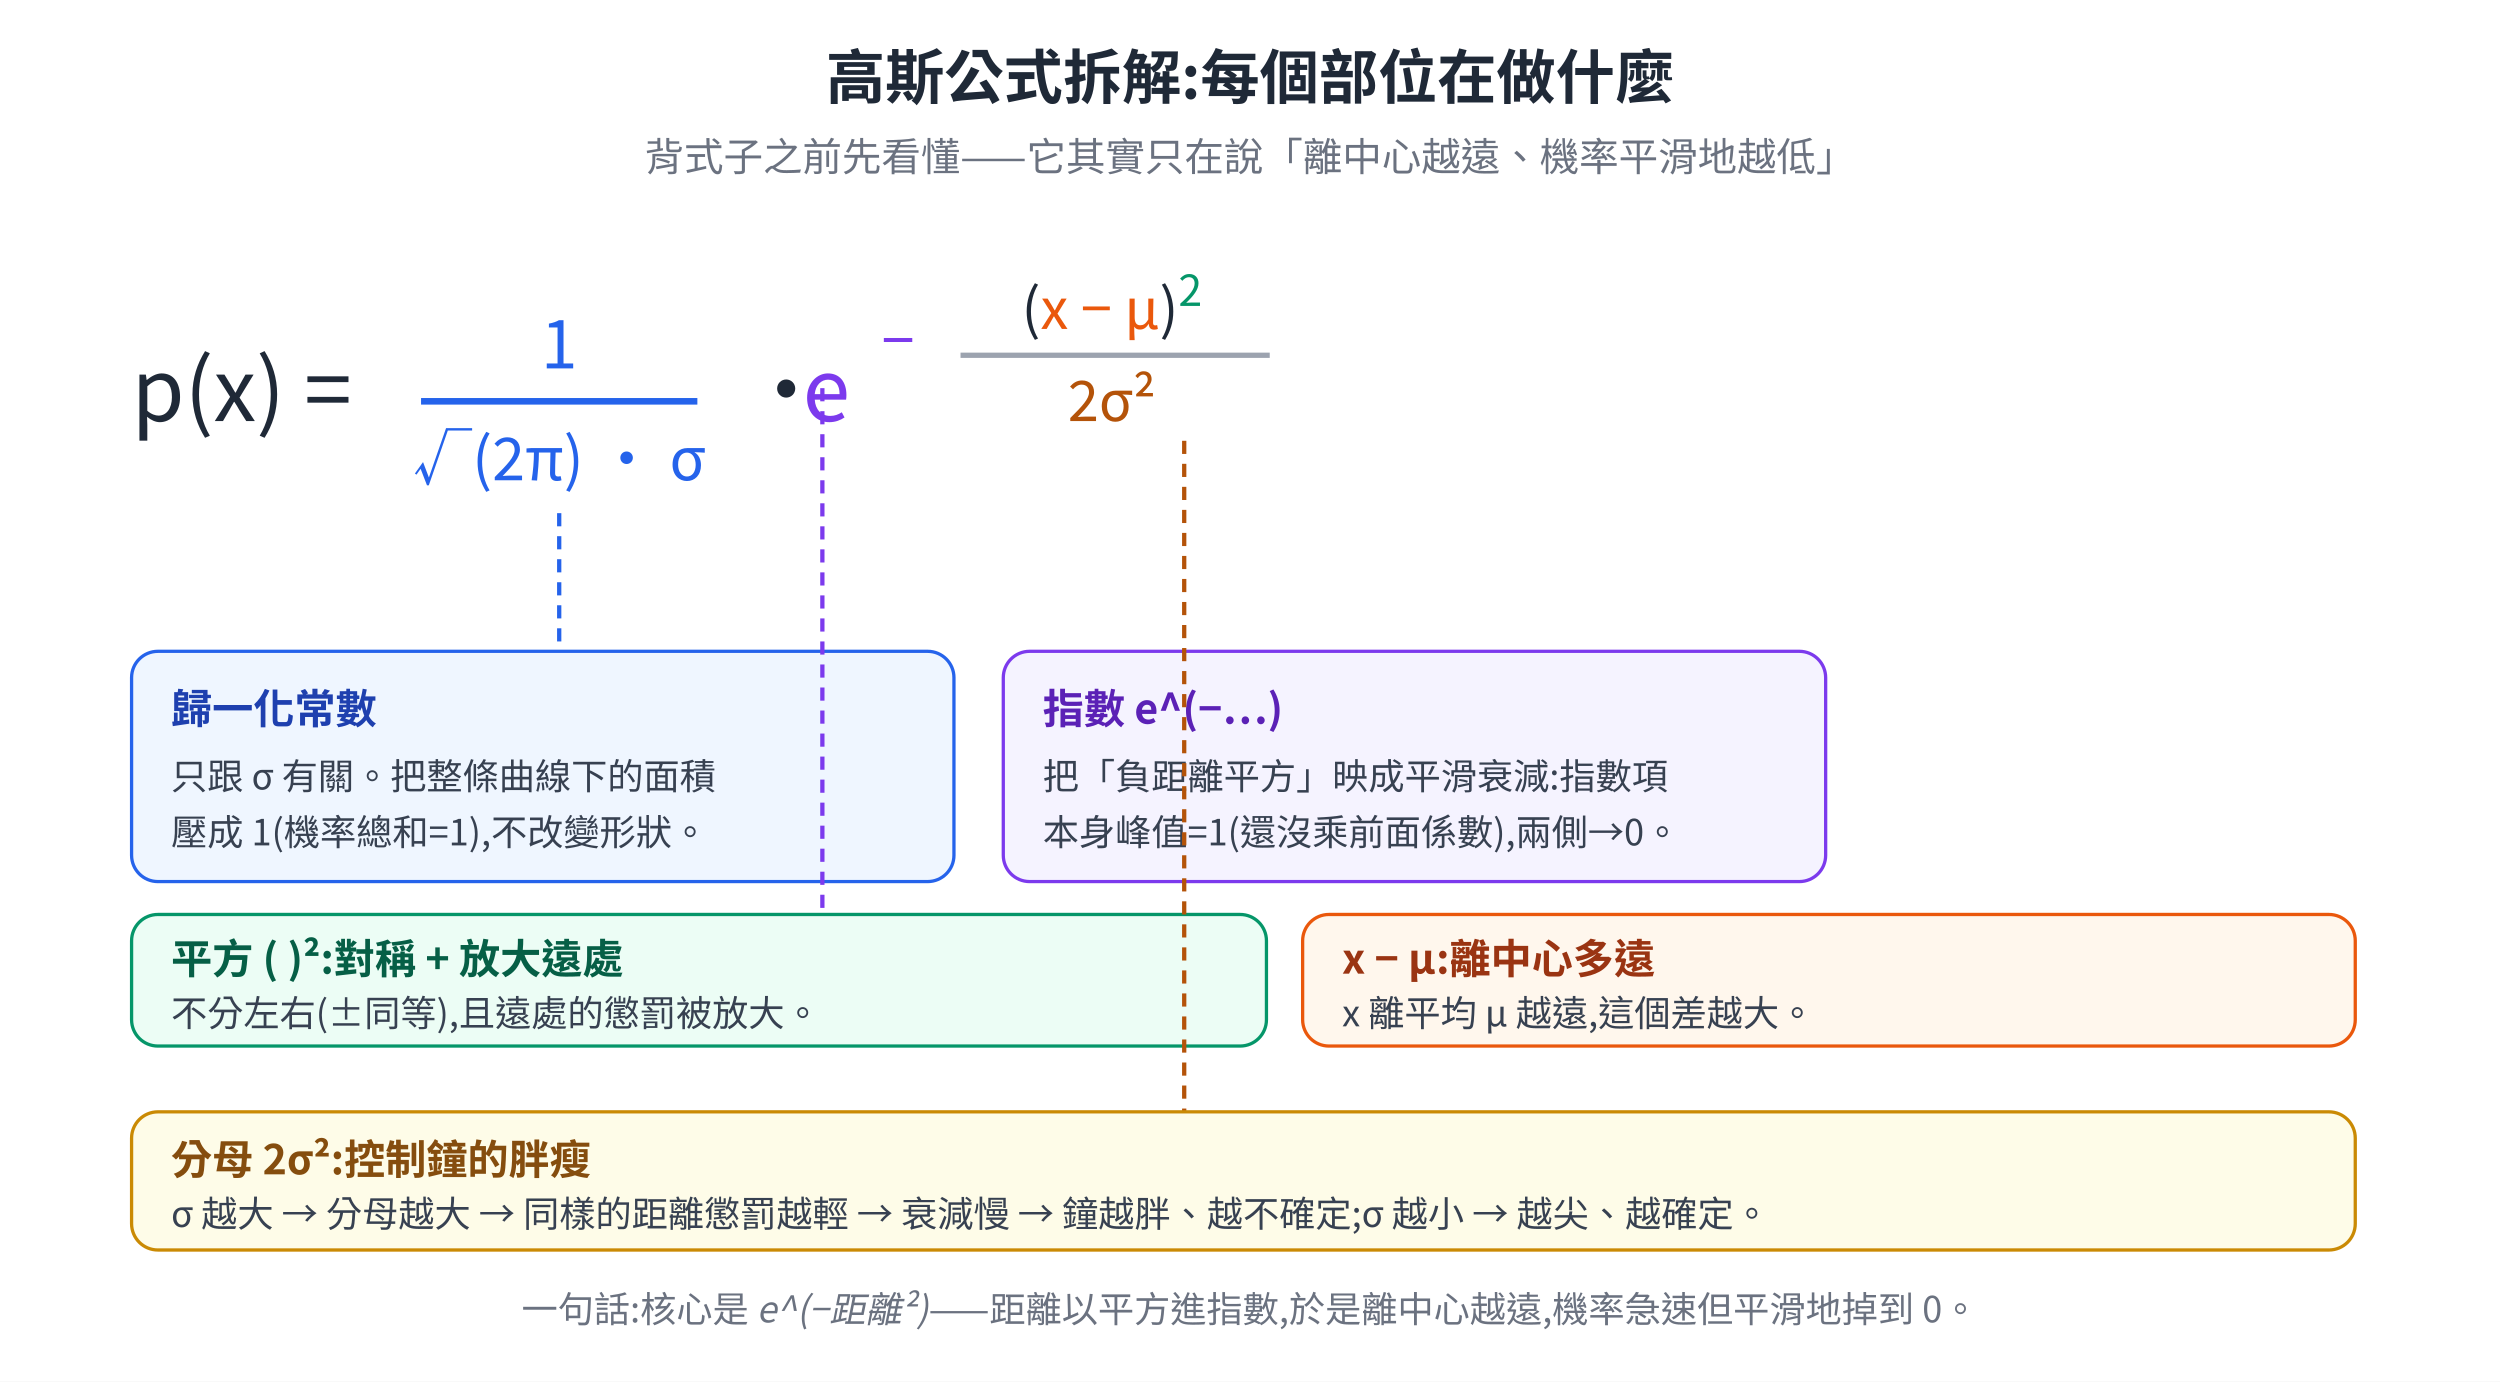
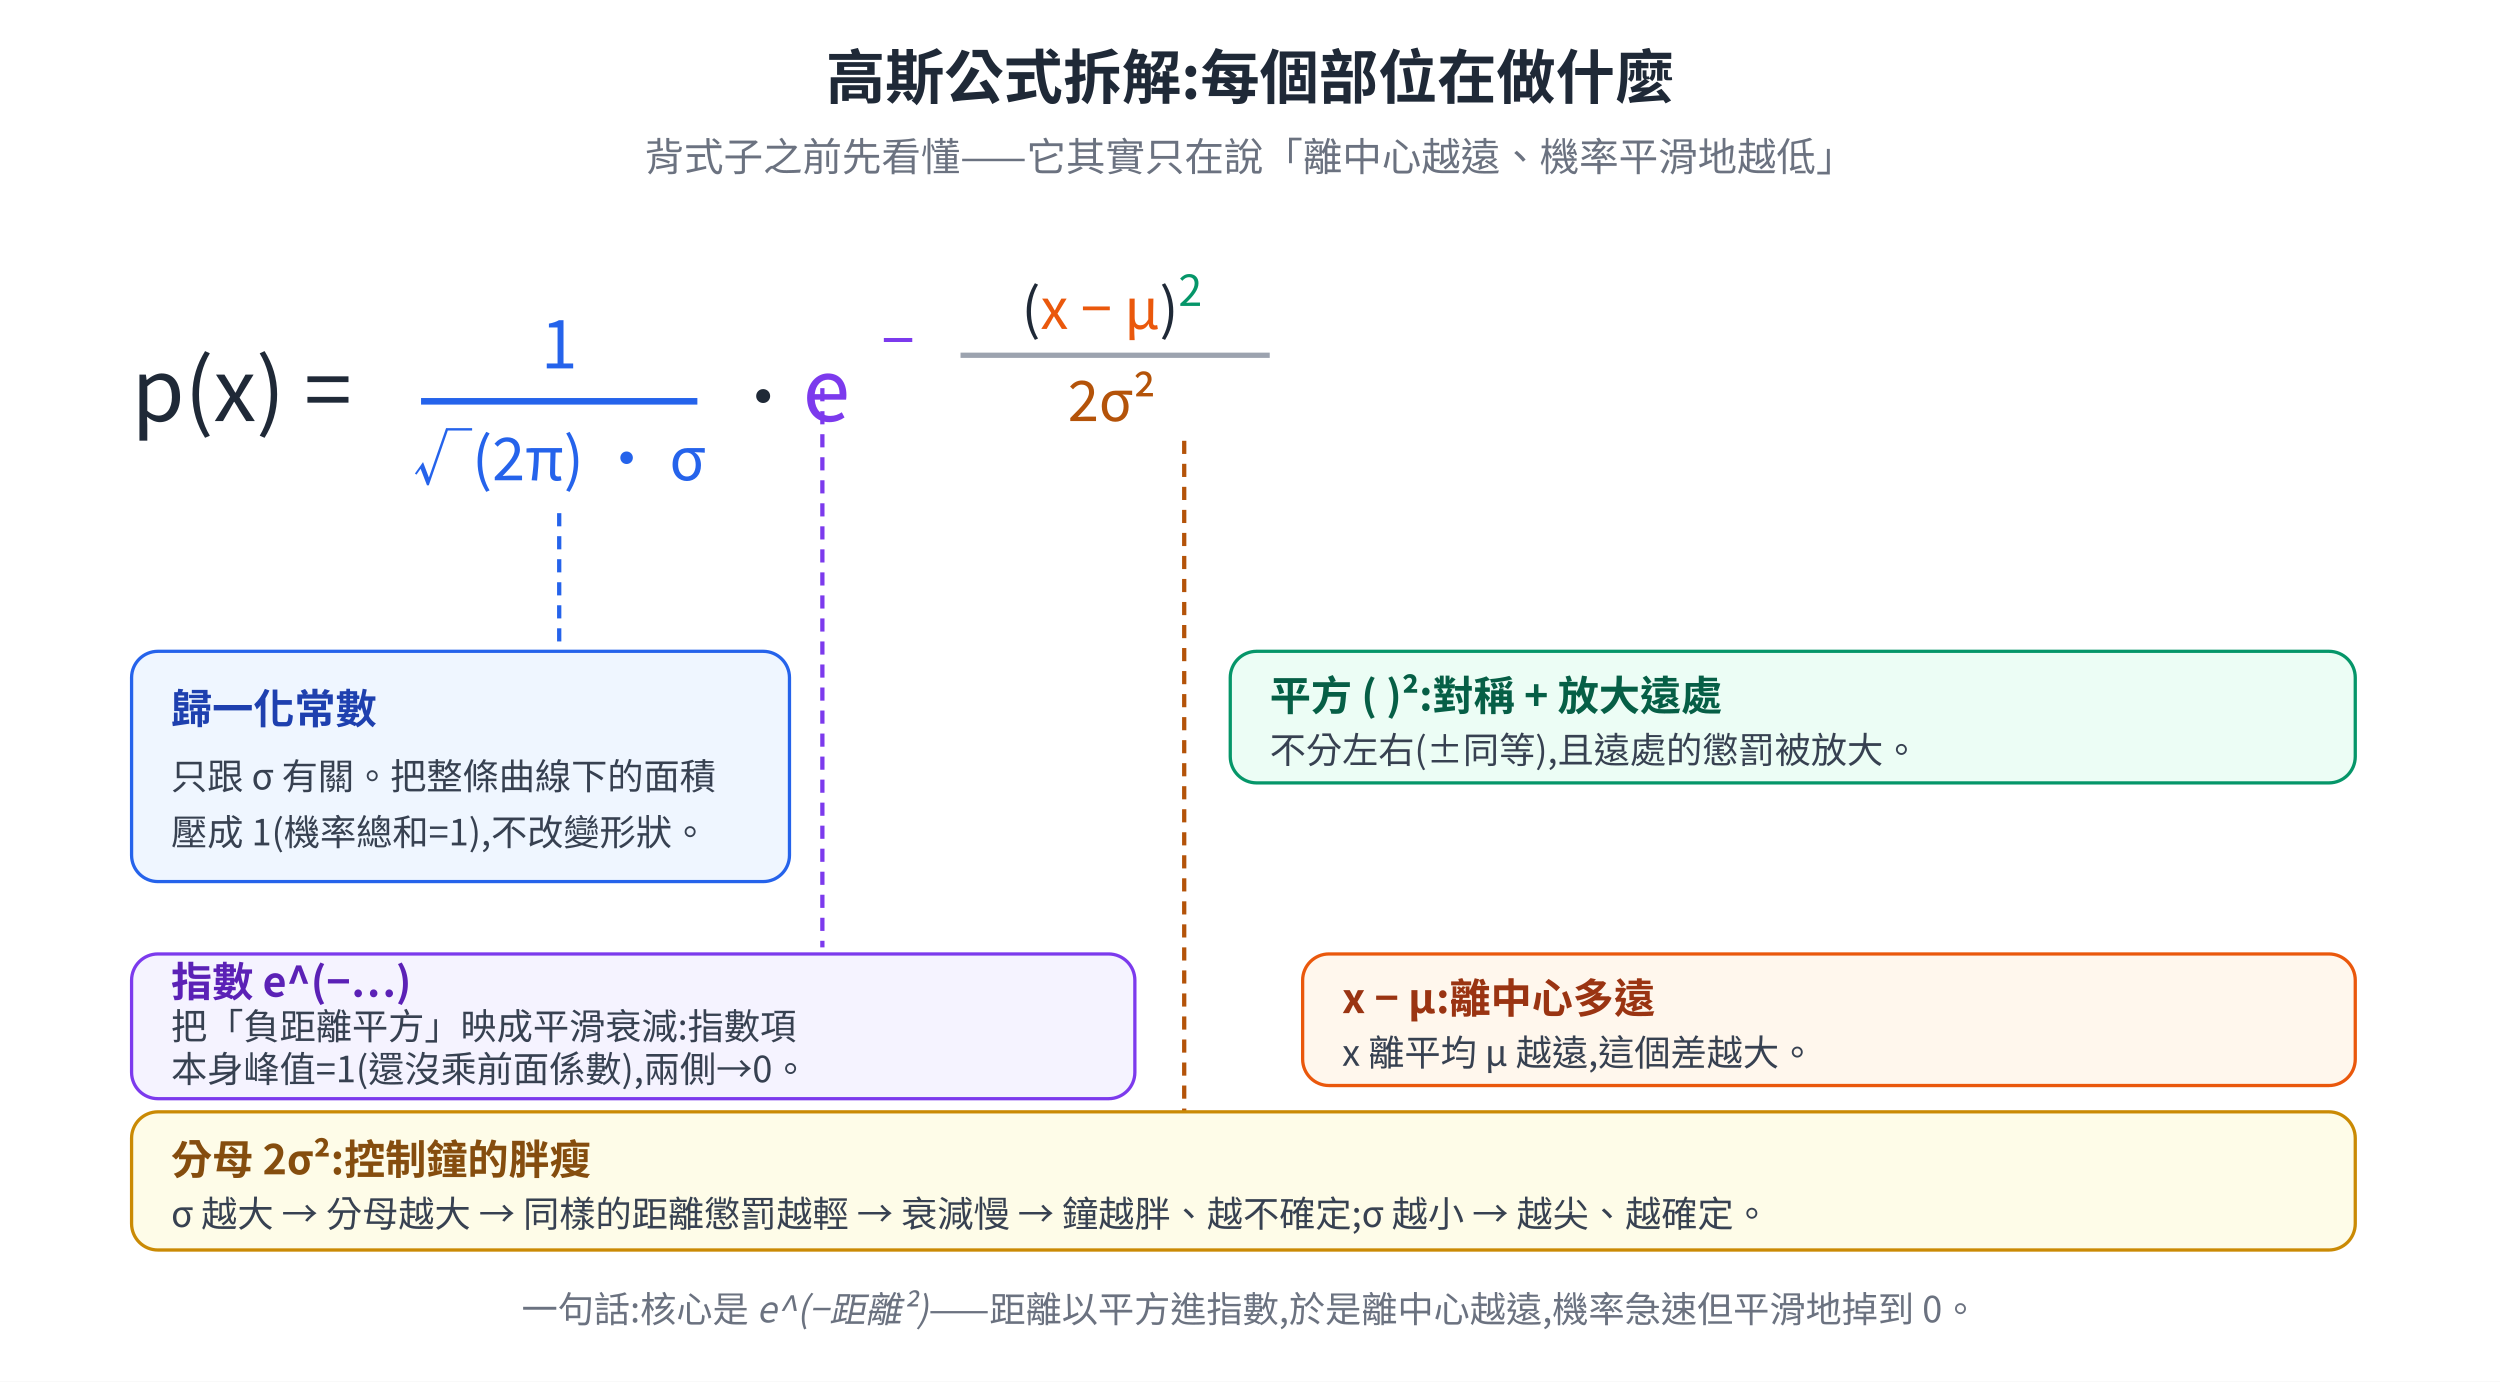
<svg xmlns="http://www.w3.org/2000/svg" viewBox="0 0 760 420" font-family="'Noto Sans CJK TC','PingFang TC','Microsoft JhengHei',sans-serif">
  <rect width="760" height="420" fill="#ffffff" />
  <text x="380" y="30" text-anchor="middle" font-size="18" font-weight="700" fill="#1F2937">高斯公式拆解:每個部位在做什麼</text>
  <text x="380" y="52" text-anchor="middle" font-size="12" fill="#6B7280">背式子之前先看懂——它其實只在說「離中心越遠、機率平滑地越低」</text>
  <text x="40" y="128" font-size="26" fill="#1F2937">p(x) =</text>
  <text x="170" y="112" text-anchor="middle" font-size="20" fill="#2563EB">1</text>
  <line x1="128" y1="122" x2="212" y2="122" stroke="#2563EB" stroke-width="2" />
  <text x="170" y="146" text-anchor="middle" font-size="18" fill="#2563EB">√(2π) · σ</text>
-   <text x="226" y="128" font-size="26" fill="#1F2937">·</text>
+   <text x="222" y="128" font-size="20" fill="#1F2937">·</text>
  <text x="244" y="128" font-size="26" fill="#7C3AED">e</text>
  <text x="268" y="110" font-size="18" fill="#7C3AED">−</text>
  <text x="338" y="100" text-anchor="middle" font-size="17" fill="#1F2937">(<tspan fill="#EA580C">x − μ</tspan>)<tspan fill="#059669" font-size="13" dy="-7">2</tspan>
  </text>
  <line x1="292" y1="108" x2="386" y2="108" stroke="#9CA3AF" stroke-width="1.6" />
  <text x="338" y="128" text-anchor="middle" font-size="17" fill="#B45309">2σ²</text>
  <line x1="170" y1="156" x2="170" y2="196" stroke="#2563EB" stroke-width="1.3" stroke-dasharray="4,3" />
-   <rect x="40" y="198" width="250" height="70" rx="8" fill="#EFF6FF" stroke="#2563EB" />
+   <rect x="40" y="198" width="200" height="70" rx="8" fill="#EFF6FF" stroke="#2563EB" />
  <text x="52" y="220" font-size="12.5" font-weight="700" fill="#1E40AF">歸一化常數</text>
  <text x="52" y="240" font-size="11" fill="#374151">只跟 σ 有關。把整條曲線下的面積</text>
  <text x="52" y="257" font-size="11" fill="#374151">壓成 1(機率總和=1),不改變形狀。</text>
  <line x1="250" y1="118" x2="250" y2="288" stroke="#7C3AED" stroke-width="1.3" stroke-dasharray="4,3" />
-   <rect x="305" y="198" width="250" height="70" rx="8" fill="#F5F3FF" stroke="#7C3AED" />
-   <text x="317" y="220" font-size="12.5" font-weight="700" fill="#5B21B6">指數 e^(−…)</text>
-   <text x="317" y="240" font-size="11" fill="#374151">把「負距離平方」映成平滑衰減:指數項</text>
-   <text x="317" y="257" font-size="11" fill="#374151">本身峰值=1(還沒乘前面係數),兩側→0。</text>
-   <rect x="396" y="278" width="320" height="40" rx="8" fill="#FFF7ED" stroke="#EA580C" />
-   <text x="408" y="296" font-size="12.5" font-weight="700" fill="#9A3412">x − μ:離中心多遠</text>
-   <text x="408" y="312" font-size="11" fill="#374151">x 離平均 μ 越遠,這個差越大。</text>
-   <rect x="40" y="278" width="345" height="40" rx="8" fill="#ECFDF5" stroke="#059669" />
-   <text x="52" y="296" font-size="12.5" font-weight="700" fill="#065F46">平方 ( )²:對稱 + 放大遠處</text>
-   <text x="52" y="312" font-size="11" fill="#374151">不分左右(±同等),且遠處的懲罰被放大。</text>
+   <rect x="40" y="290" width="305" height="44" rx="8" fill="#F5F3FF" stroke="#7C3AED" />
+   <text x="52" y="303" font-size="12.5" font-weight="700" fill="#5B21B6">指數 e^(−…)</text>
+   <text x="52" y="316" font-size="11" fill="#374151">把「負距離平方」映成平滑衰減:指數項</text>
+   <text x="52" y="329" font-size="11" fill="#374151">本身峰值=1(還沒乘前面係數),兩側→0。</text>
+   <rect x="396" y="290" width="320" height="40" rx="8" fill="#FFF7ED" stroke="#EA580C" />
+   <text x="408" y="308" font-size="12.5" font-weight="700" fill="#9A3412">x − μ:離中心多遠</text>
+   <text x="408" y="324" font-size="11" fill="#374151">x 離平均 μ 越遠,這個差越大。</text>
+   <rect x="374" y="198" width="342" height="40" rx="8" fill="#ECFDF5" stroke="#059669" />
+   <text x="386" y="216" font-size="12.5" font-weight="700" fill="#065F46">平方 ( )²:對稱 + 放大遠處</text>
+   <text x="386" y="232" font-size="11" fill="#374151">不分左右(±同等),且遠處的懲罰被放大。</text>
  <line x1="360" y1="134" x2="360" y2="338" stroke="#B45309" stroke-width="1.3" stroke-dasharray="4,3" />
  <rect x="40" y="338" width="676" height="42" rx="8" fill="#FEFCE8" stroke="#CA8A04" />
  <text x="52" y="357" font-size="12.5" font-weight="700" fill="#854D0E">分母 2σ²:控制鐘的胖瘦</text>
  <text x="52" y="373" font-size="11" fill="#374151">σ 越大 → 分母越大 → 同樣的距離懲罰越輕 → 衰減慢 → 鐘越胖、越不確定;σ 越小 → 越尖、越確定。</text>
  <text x="380" y="402" text-anchor="middle" font-size="11" fill="#6B7280">一句話:核心是 <tspan font-style="italic">e^(−距離²)</tspan>——距離以平方進指數,於是離中心越遠,機率急速但平滑地掉到 0。</text>
</svg>
